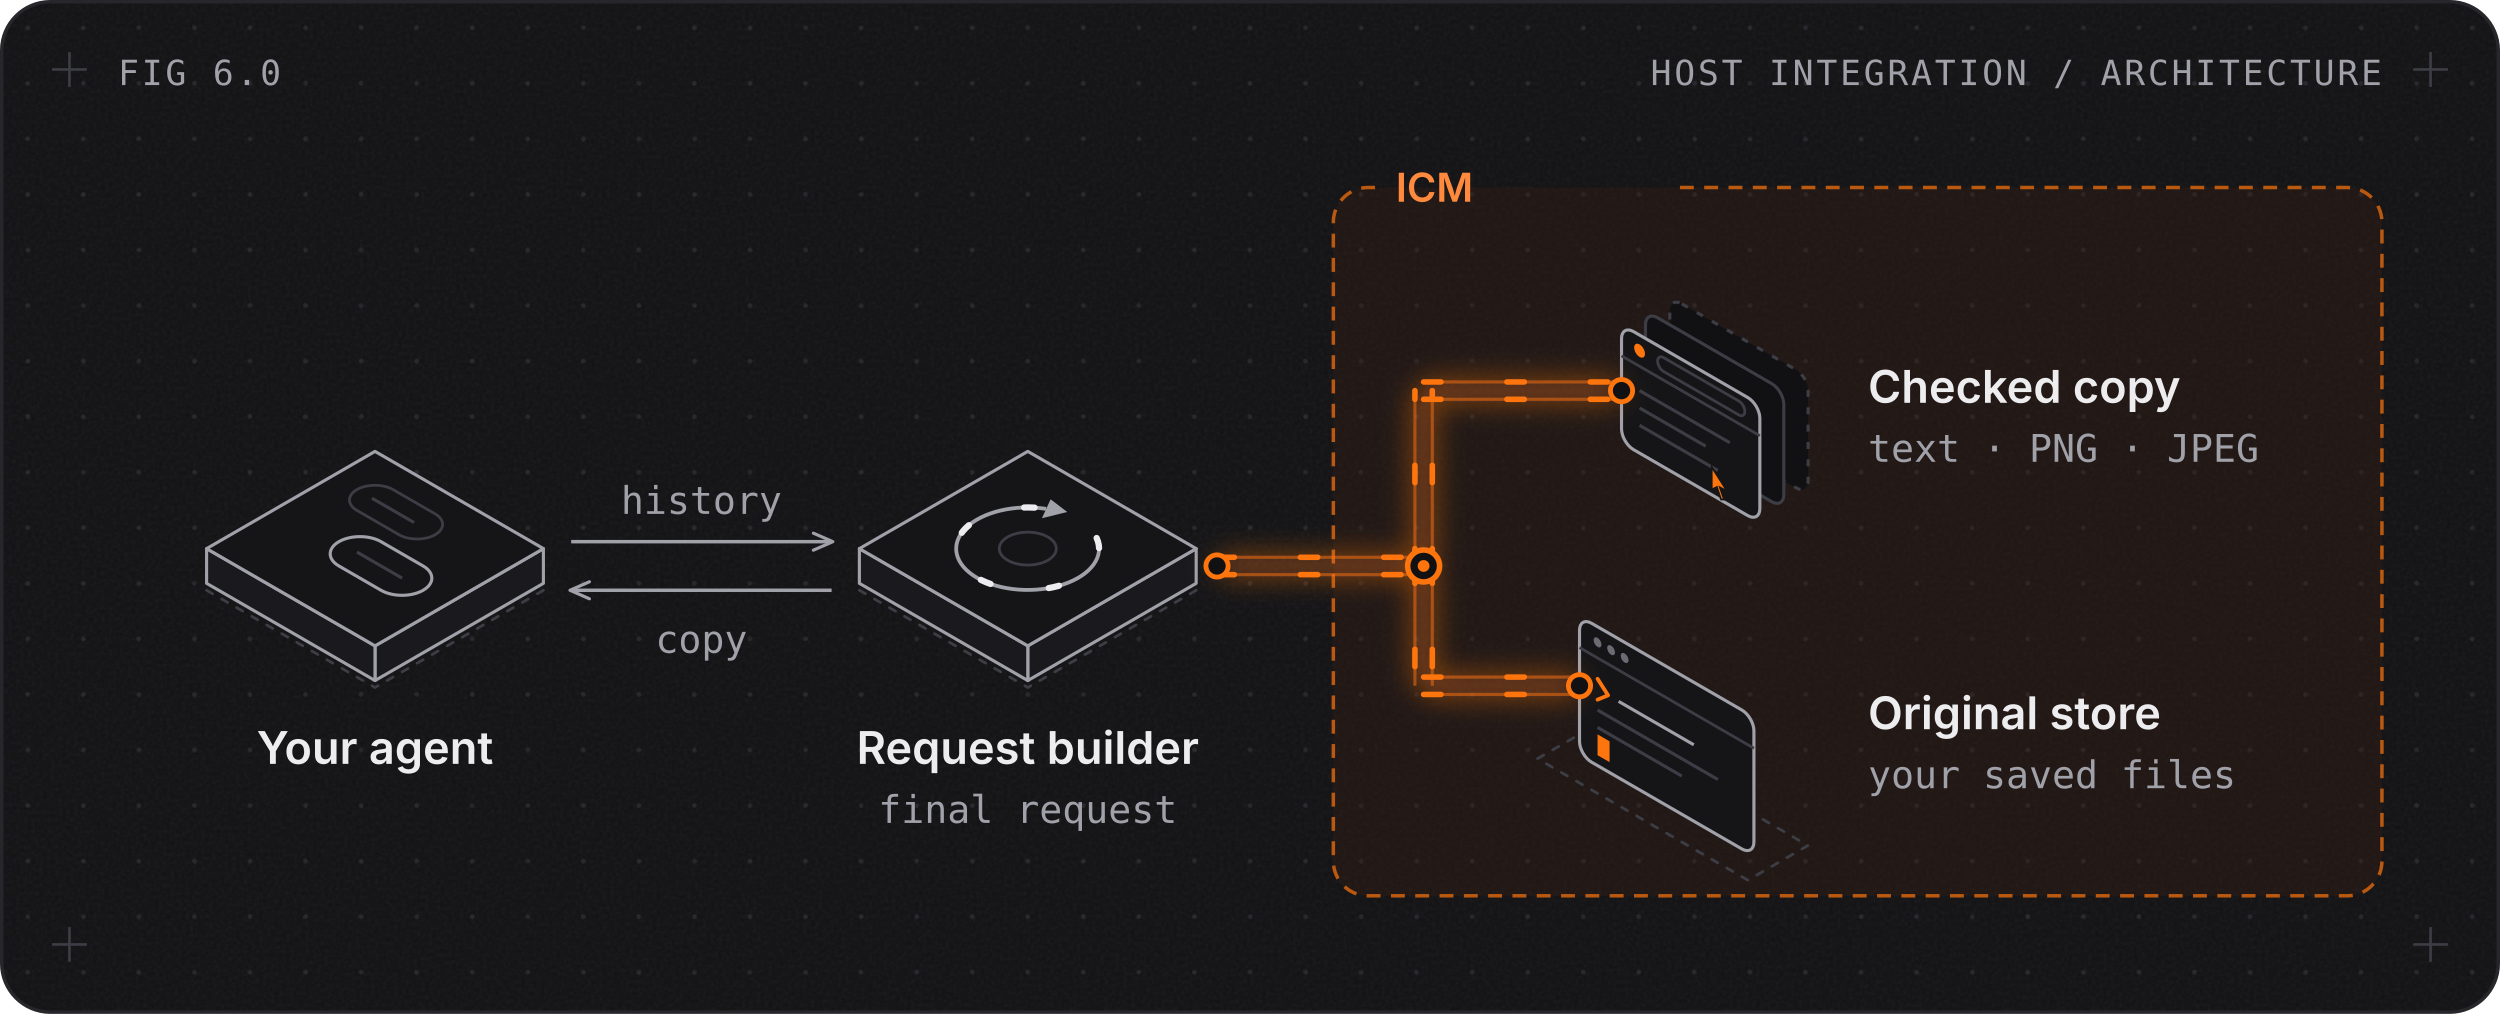
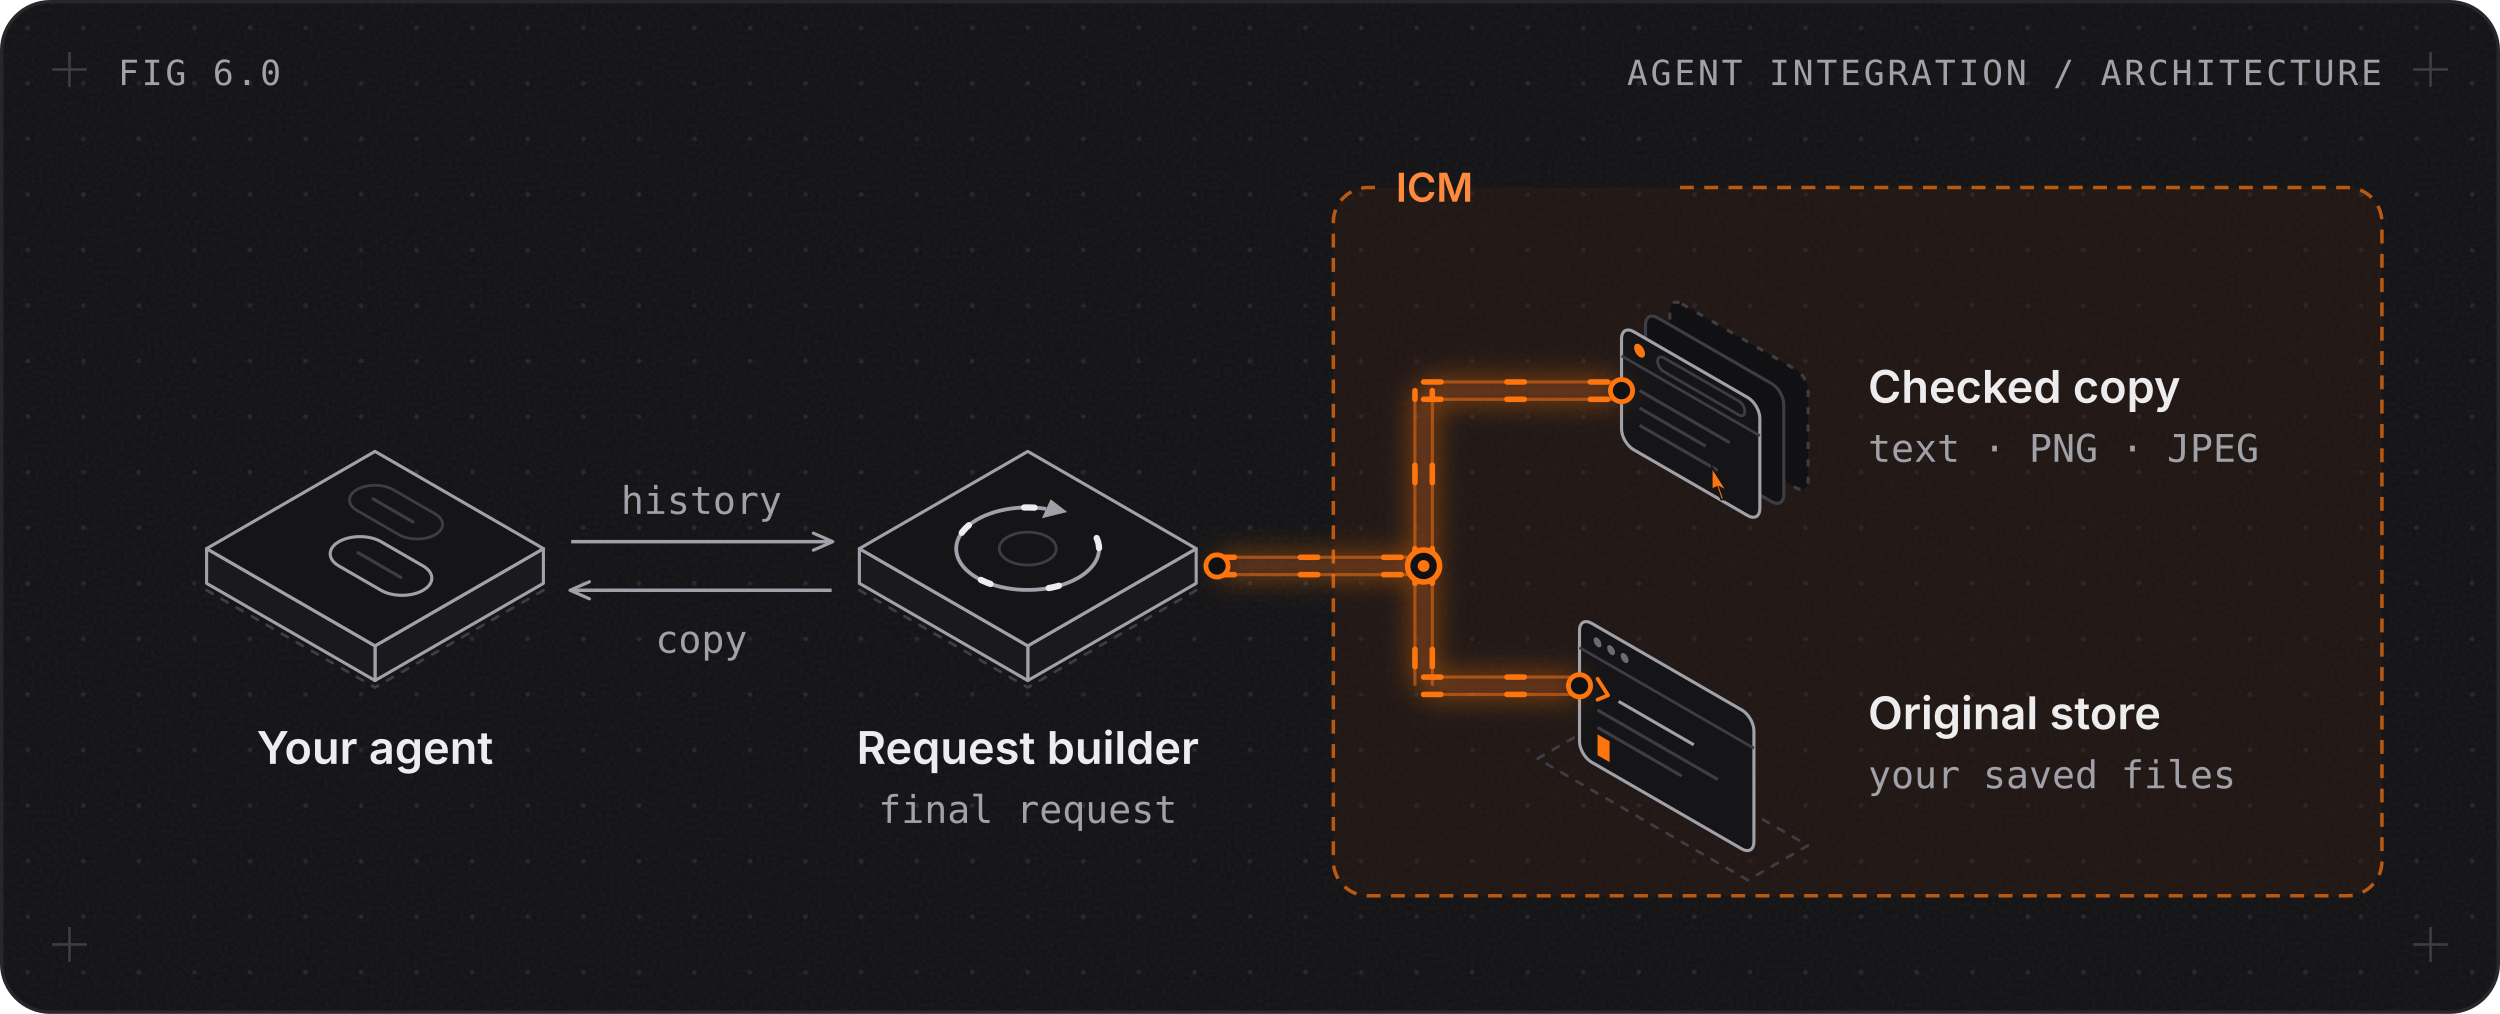
<svg xmlns="http://www.w3.org/2000/svg" viewBox="0 0 720 292" width="720" height="292" role="img" aria-labelledby="t d" fill="none">
  <style>.s{font-family:Geist, Inter, -apple-system, BlinkMacSystemFont, 'Segoe UI', Helvetica, Arial, sans-serif}.m{font-family:'Geist Mono', ui-monospace, SFMono-Regular, Menlo, monospace}text{font-kerning:normal}@keyframes fl{to{stroke-dashoffset:-24}}@keyframes spin{to{stroke-dashoffset:-20}}@keyframes blink{0%,49%{fill-opacity:1}50%,100%{fill-opacity:0}}@keyframes live{0%,100%{fill-opacity:1}50%{fill-opacity:.25}}@media (prefers-reduced-motion:no-preference){.pk{animation:fl 1.2s linear infinite}.rv{animation-direction:reverse}.spin{animation:spin 1.6s linear infinite}.blink{animation:blink 1.1s steps(1) infinite}.live{animation:live 1.8s ease-in-out infinite}}</style>
  <defs>
    <pattern id="dots" width="16" height="16" patternUnits="userSpaceOnUse">
      <circle cx="8" cy="8" r="0.7" fill="#232328" />
    </pattern>
    <filter id="grain" x="0" y="0" width="100%" height="100%">
      <feTurbulence type="fractalNoise" baseFrequency="0.9" numOctaves="2" seed="7" stitchTiles="stitch" />
      <feColorMatrix values="0 0 0 0 0.5  0 0 0 0 0.5  0 0 0 0 0.5  0 0 0 0.07 0" />
    </filter>
    <clipPath id="card">
      <rect x="0.5" y="0.5" width="719" height="291" rx="14" />
    </clipPath>
    <marker id="ah" viewBox="0 0 10 10" refX="8.5" refY="5" markerWidth="7" markerHeight="7" orient="auto-start-reverse">
      <path d="M1 1.5 L9 5 L1 8.5" stroke="#A1A1AA" stroke-width="1.3" fill="none" stroke-linejoin="round" stroke-linecap="round" />
    </marker>
    <filter id="glow" filterUnits="userSpaceOnUse" x="0" y="0" width="720" height="292">
      <feGaussianBlur stdDeviation="4" />
    </filter>
  </defs>
  <rect x="0.5" y="0.5" width="719" height="291" rx="14" fill="#111113" />
  <g clip-path="url(#card)">
    <rect width="720" height="292" fill="url(#dots)" />
    <rect width="720" height="292" filter="url(#grain)" />
  </g>
  <rect x="0.5" y="0.5" width="719" height="291" rx="14" fill="none" stroke="#26262B" />
  <path d="M15 20h10M20 15v10" stroke="#3D3D45" stroke-width="0.75" />
  <path d="M695 20h10M700 15v10" stroke="#3D3D45" stroke-width="0.75" />
  <path d="M15 272h10M20 267v10" stroke="#3D3D45" stroke-width="0.75" />
  <path d="M695 272h10M700 267v10" stroke="#3D3D45" stroke-width="0.75" />
  <text x="34.0" y="24.5" font-size="10" fill="#A1A1AA" letter-spacing="0.08em" class="m">FIG 6.0</text>
-   <text x="686.0" y="24.5" font-size="10" fill="#A1A1AA" text-anchor="end" letter-spacing="0.08em" class="m">HOST INTEGRATION / ARCHITECTURE</text>
+   <text x="686.0" y="24.5" font-size="10" fill="#A1A1AA" text-anchor="end" letter-spacing="0.08em" class="m">AGENT INTEGRATION / ARCHITECTURE</text>
  <polyline points="59.5,170.0 108.0,198.0 156.5,170.0" stroke="#3D3D45" stroke-width="0.8" stroke-dasharray="2 3" stroke-linejoin="round" stroke-linecap="round" />
  <polygon points="156.5,158.0 108.0,186.0 108.0,196.0 156.5,168.0" fill="#1A1A1E" stroke="#A1A1AA" stroke-width="0.9" stroke-linejoin="round" stroke-linecap="round" />
  <polygon points="59.5,158.0 108.0,186.0 108.0,196.0 59.5,168.0" fill="#1A1A1E" stroke="#A1A1AA" stroke-width="0.9" stroke-linejoin="round" stroke-linecap="round" />
  <polygon points="108.0,130.0 156.5,158.0 108.0,186.0 59.5,158.0" fill="#151518" stroke="#A1A1AA" stroke-width="0.9" stroke-linejoin="round" stroke-linecap="round" />
  <g transform="matrix(0.866,0.5,-0.866,0.5,108.0,130.0)">
    <rect x="8.0" y="8.0" width="26.0" height="12.0" rx="6.0" stroke="#3D3D45" stroke-width="0.8" vector-effect="non-scaling-stroke" />
    <rect x="20.0" y="25.0" width="28.0" height="14.0" rx="7.0" stroke="#A1A1AA" stroke-width="0.9" vector-effect="non-scaling-stroke" />
    <line x1="26.0" y1="32.0" x2="41.0" y2="32.0" stroke="#3D3D45" stroke-width="0.9" vector-effect="non-scaling-stroke" />
    <line x1="13.0" y1="14.0" x2="27.0" y2="14.0" stroke="#3D3D45" stroke-width="0.9" vector-effect="non-scaling-stroke" />
  </g>
  <polyline points="247.5,170.0 296.0,198.0 344.5,170.0" stroke="#3D3D45" stroke-width="0.8" stroke-dasharray="2 3" stroke-linejoin="round" stroke-linecap="round" />
  <polygon points="344.5,158.0 296.0,186.0 296.0,196.0 344.5,168.0" fill="#1A1A1E" stroke="#A1A1AA" stroke-width="0.9" stroke-linejoin="round" stroke-linecap="round" />
  <polygon points="247.5,158.0 296.0,186.0 296.0,196.0 247.5,168.0" fill="#1A1A1E" stroke="#A1A1AA" stroke-width="0.9" stroke-linejoin="round" stroke-linecap="round" />
  <polygon points="296.0,130.0 344.5,158.0 296.0,186.0 247.5,158.0" fill="#151518" stroke="#A1A1AA" stroke-width="0.9" stroke-linejoin="round" stroke-linecap="round" />
  <g transform="matrix(0.866,0.5,-0.866,0.5,296.0,130.0)">
    <circle cx="28.0" cy="28.0" r="6.7" stroke="#3D3D45" stroke-width="0.8" vector-effect="non-scaling-stroke" />
    <path d="M36.4 13.5A16.8 16.8 0 1 1 19.6 13.5" stroke="#A1A1AA" stroke-width="1.1" vector-effect="non-scaling-stroke" />
    <path class="spin" d="M36.4 13.5A16.8 16.8 0 1 1 19.6 13.5" stroke="#EDEDEF" stroke-width="1.8" stroke-dasharray="3 17" stroke-linecap="round" vector-effect="non-scaling-stroke" />
    <polygon points="24.0,10.9 17.6,10.0 21.6,16.9" fill="#A1A1AA" />
  </g>
  <text x="108.0" y="220.0" font-size="13" fill="#EDEDEF" font-weight="600" text-anchor="middle" class="s">Your agent</text>
  <text x="296.0" y="220.0" font-size="13" fill="#EDEDEF" font-weight="600" text-anchor="middle" class="s">Request builder</text>
  <text x="296.0" y="237.0" font-size="11" fill="#A1A1AA" text-anchor="middle" class="m">final request</text>
  <line x1="164.5" y1="156.0" x2="239.5" y2="156.0" stroke="#A1A1AA" stroke-width="1" marker-end="url(#ah)" />
  <line x1="239.5" y1="170.0" x2="164.5" y2="170.0" stroke="#A1A1AA" stroke-width="1" marker-end="url(#ah)" />
  <text x="202.0" y="148.0" font-size="11" fill="#A1A1AA" text-anchor="middle" class="m">history</text>
  <text x="202.0" y="188.0" font-size="11" fill="#A1A1AA" text-anchor="middle" class="m">copy</text>
  <rect x="384" y="54" width="302" height="204" rx="10" fill="#3A2214" fill-opacity=".35" />
  <path d="M396.0 54H394A10 10 0 0 0 384 64V248A10 10 0 0 0 394 258H676A10 10 0 0 0 686 248V64A10 10 0 0 0 676 54H483.7" stroke="#FE750E" stroke-opacity=".7" stroke-width="1" stroke-dasharray="4 3" />
  <text x="402.0" y="58.1" font-size="11.5" fill="#FF8A3D" font-weight="600" class="s">ICM</text>
  <g transform="matrix(0.866,0.5,0,1,480.9,119.5)">
    <rect x="0" y="-34" width="46" height="34" rx="4" fill="#111113" stroke="#3D3D45" stroke-width="0.9" stroke-dasharray="2 3" vector-effect="non-scaling-stroke" />
  </g>
  <g transform="matrix(0.866,0.5,0,1,473.9,123.5)">
    <rect x="0" y="-34" width="46" height="34" rx="4" fill="#111113" stroke="#3D3D45" stroke-width="0.9" vector-effect="non-scaling-stroke" />
  </g>
  <g transform="matrix(0.866,0.5,0,1,467.0,127.5)">
    <rect x="0" y="-34" width="46" height="34" rx="4" fill="#151518" stroke="#A1A1AA" stroke-width="0.9" vector-effect="non-scaling-stroke" />
    <line x1="0" y1="-25" x2="46" y2="-25" stroke="#3D3D45" stroke-width="0.8" vector-effect="non-scaling-stroke" />
    <circle class="live" cx="6" cy="-29.5" r="1.8" fill="#FE750E" />
    <rect x="12" y="-31.5" width="29" height="4" rx="2" stroke="#3D3D45" stroke-width="0.8" vector-effect="non-scaling-stroke" />
    <line x1="6" y1="-18" x2="36" y2="-18" stroke="#3D3D45" stroke-width="0.9" vector-effect="non-scaling-stroke" />
    <line x1="6" y1="-13" x2="28" y2="-13" stroke="#3D3D45" stroke-width="0.9" vector-effect="non-scaling-stroke" />
    <line x1="6" y1="-8" x2="32" y2="-8" stroke="#3D3D45" stroke-width="0.9" vector-effect="non-scaling-stroke" />
    <path d="M30 -8 l0 6.5 l1.7 -1.6 l1.4 2.9 l1 -.5 l-1.4 -2.8 l2.4 -.1z" fill="#FE750E" stroke="#151518" stroke-width="0.5" vector-effect="non-scaling-stroke" />
  </g>
  <polygon points="460.1,208.5 520.7,243.5 503.4,253.5 442.8,218.5" stroke="#3D3D45" stroke-width="0.8" stroke-dasharray="2 3" stroke-linejoin="round" stroke-linecap="round" />
  <g transform="matrix(0.866,0.5,0,1,454.9,217.5)">
    <rect x="0" y="-40" width="58" height="40" rx="4" fill="#151518" stroke="#A1A1AA" stroke-width="0.9" vector-effect="non-scaling-stroke" />
    <line x1="0" y1="-31" x2="58" y2="-31" stroke="#3D3D45" stroke-width="0.8" vector-effect="non-scaling-stroke" />
    <circle cx="6.0" cy="-35.5" r="1.3" fill="#6B6B74" />
    <circle cx="10.5" cy="-35.5" r="1.3" fill="#6B6B74" />
    <circle cx="15.0" cy="-35.5" r="1.3" fill="#6B6B74" />
    <path d="M6 -25 l3.5 3 l-3.5 3" stroke="#FE750E" stroke-width="1.1" stroke-linejoin="round" stroke-linecap="round" vector-effect="non-scaling-stroke" />
    <line x1="13" y1="-22" x2="38" y2="-22" stroke="#A1A1AA" stroke-width="0.9" vector-effect="non-scaling-stroke" />
    <line x1="6" y1="-16" x2="46" y2="-16" stroke="#3D3D45" stroke-width="0.9" vector-effect="non-scaling-stroke" />
    <line x1="6" y1="-11" x2="34" y2="-11" stroke="#3D3D45" stroke-width="0.9" vector-effect="non-scaling-stroke" />
    <rect class="blink" x="6" y="-9" width="4" height="6" fill="#FE750E" />
  </g>
  <text x="538.0" y="116.0" font-size="13" fill="#EDEDEF" font-weight="600" class="s">Checked copy</text>
  <text x="538.0" y="133.0" font-size="11" fill="#A1A1AA" class="m">text · PNG · JPEG</text>
  <text x="538.0" y="210.0" font-size="13" fill="#EDEDEF" font-weight="600" class="s">Original store</text>
  <text x="538.0" y="227.0" font-size="11" fill="#A1A1AA" class="m">your saved files</text>
  <rect x="350.5" y="160.0" width="59.5" height="6" rx="3" fill="#FE750E" fill-opacity="0.5" filter="url(#glow)" />
  <line x1="350.5" y1="160.5" x2="410.0" y2="160.5" stroke="#FE750E" stroke-width="0.9" stroke-opacity=".5" />
  <line x1="350.5" y1="165.5" x2="410.0" y2="165.5" stroke="#FE750E" stroke-width="0.9" stroke-opacity=".5" />
  <line class="pk" x1="350.5" y1="160.5" x2="410.0" y2="160.5" stroke="#FE750E" stroke-width="1.6" stroke-linecap="round" stroke-dasharray="5 19" />
  <line class="pk rv" x1="350.5" y1="165.5" x2="410.0" y2="165.5" stroke="#FE750E" stroke-width="1.6" stroke-linecap="round" stroke-dasharray="5 19" />
  <rect x="407.0" y="112.5" width="6" height="50.5" rx="3" fill="#FE750E" fill-opacity="0.5" filter="url(#glow)" />
  <line x1="407.5" y1="163.0" x2="407.5" y2="112.5" stroke="#FE750E" stroke-width="0.9" stroke-opacity=".5" />
  <line x1="412.5" y1="163.0" x2="412.5" y2="112.5" stroke="#FE750E" stroke-width="0.9" stroke-opacity=".5" />
  <line class="pk" x1="407.5" y1="163.0" x2="407.5" y2="112.5" stroke="#FE750E" stroke-width="1.6" stroke-linecap="round" stroke-dasharray="5 19" />
  <line class="pk rv" x1="412.5" y1="163.0" x2="412.5" y2="112.5" stroke="#FE750E" stroke-width="1.6" stroke-linecap="round" stroke-dasharray="5 19" />
  <rect x="410.0" y="109.5" width="57.0" height="6" rx="3" fill="#FE750E" fill-opacity="0.5" filter="url(#glow)" />
  <line x1="410.0" y1="110.0" x2="467.0" y2="110.0" stroke="#FE750E" stroke-width="0.9" stroke-opacity=".5" />
  <line x1="410.0" y1="115.0" x2="467.0" y2="115.0" stroke="#FE750E" stroke-width="0.9" stroke-opacity=".5" />
  <line class="pk" x1="410.0" y1="110.0" x2="467.0" y2="110.0" stroke="#FE750E" stroke-width="1.6" stroke-linecap="round" stroke-dasharray="5 19" />
  <line class="pk rv" x1="410.0" y1="115.0" x2="467.0" y2="115.0" stroke="#FE750E" stroke-width="1.6" stroke-linecap="round" stroke-dasharray="5 19" />
  <rect x="407.0" y="163.0" width="6" height="34.5" rx="3" fill="#FE750E" fill-opacity="0.5" filter="url(#glow)" />
  <line x1="407.5" y1="163.0" x2="407.5" y2="197.5" stroke="#FE750E" stroke-width="0.9" stroke-opacity=".5" />
  <line x1="412.5" y1="163.0" x2="412.5" y2="197.5" stroke="#FE750E" stroke-width="0.9" stroke-opacity=".5" />
  <line class="pk" x1="407.5" y1="163.0" x2="407.5" y2="197.5" stroke="#FE750E" stroke-width="1.6" stroke-linecap="round" stroke-dasharray="5 19" />
  <line class="pk rv" x1="412.5" y1="163.0" x2="412.5" y2="197.5" stroke="#FE750E" stroke-width="1.6" stroke-linecap="round" stroke-dasharray="5 19" />
  <rect x="410.0" y="194.5" width="44.9" height="6" rx="3" fill="#FE750E" fill-opacity="0.5" filter="url(#glow)" />
  <line x1="410.0" y1="195.0" x2="454.9" y2="195.0" stroke="#FE750E" stroke-width="0.9" stroke-opacity=".5" />
  <line x1="410.0" y1="200.0" x2="454.9" y2="200.0" stroke="#FE750E" stroke-width="0.9" stroke-opacity=".5" />
  <line class="pk" x1="410.0" y1="195.0" x2="454.9" y2="195.0" stroke="#FE750E" stroke-width="1.6" stroke-linecap="round" stroke-dasharray="5 19" />
  <line class="pk rv" x1="410.0" y1="200.0" x2="454.9" y2="200.0" stroke="#FE750E" stroke-width="1.6" stroke-linecap="round" stroke-dasharray="5 19" />
  <circle cx="350.5" cy="163.0" r="3.2" fill="#111113" stroke="#FE750E" stroke-width="1.4" />
  <circle cx="410.0" cy="163.0" r="4.6" fill="#111113" stroke="#FE750E" stroke-width="1.6" />
  <circle cx="410.0" cy="163.0" r="1.7" fill="#FE750E" />
  <circle cx="467.0" cy="112.5" r="3.2" fill="#111113" stroke="#FE750E" stroke-width="1.4" />
  <circle cx="454.9" cy="197.5" r="3.2" fill="#111113" stroke="#FE750E" stroke-width="1.4" />
</svg>
